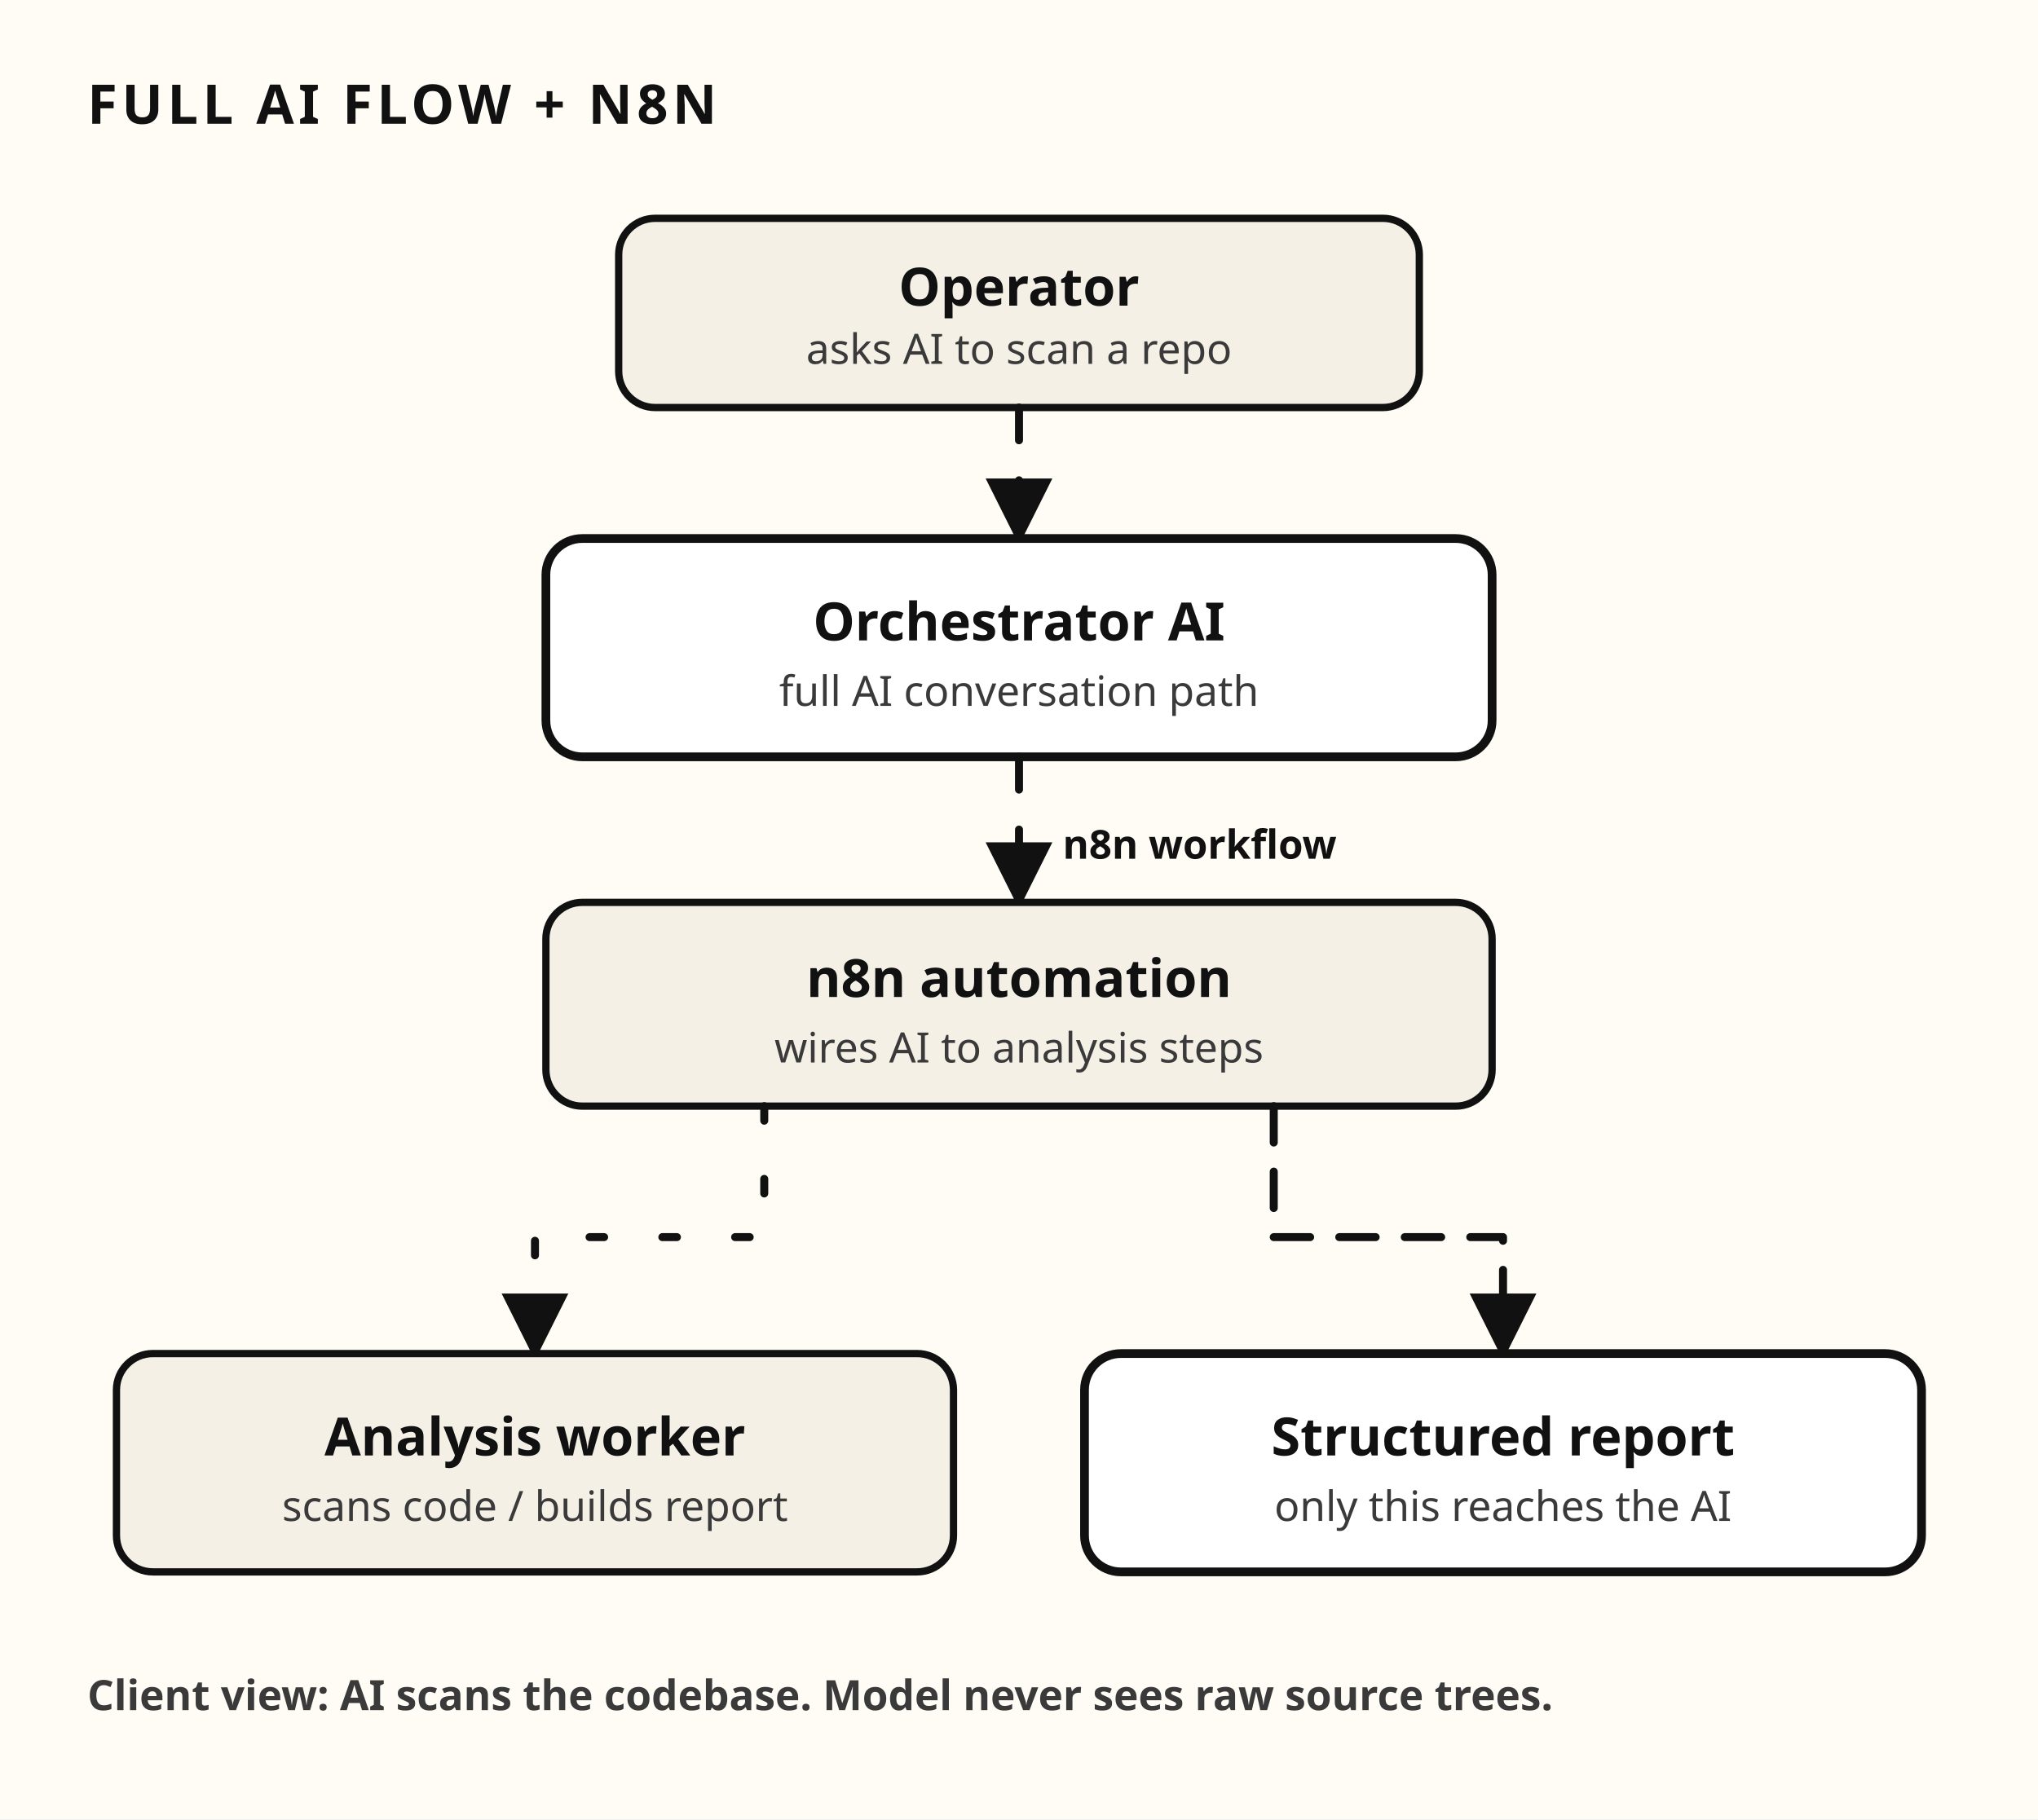
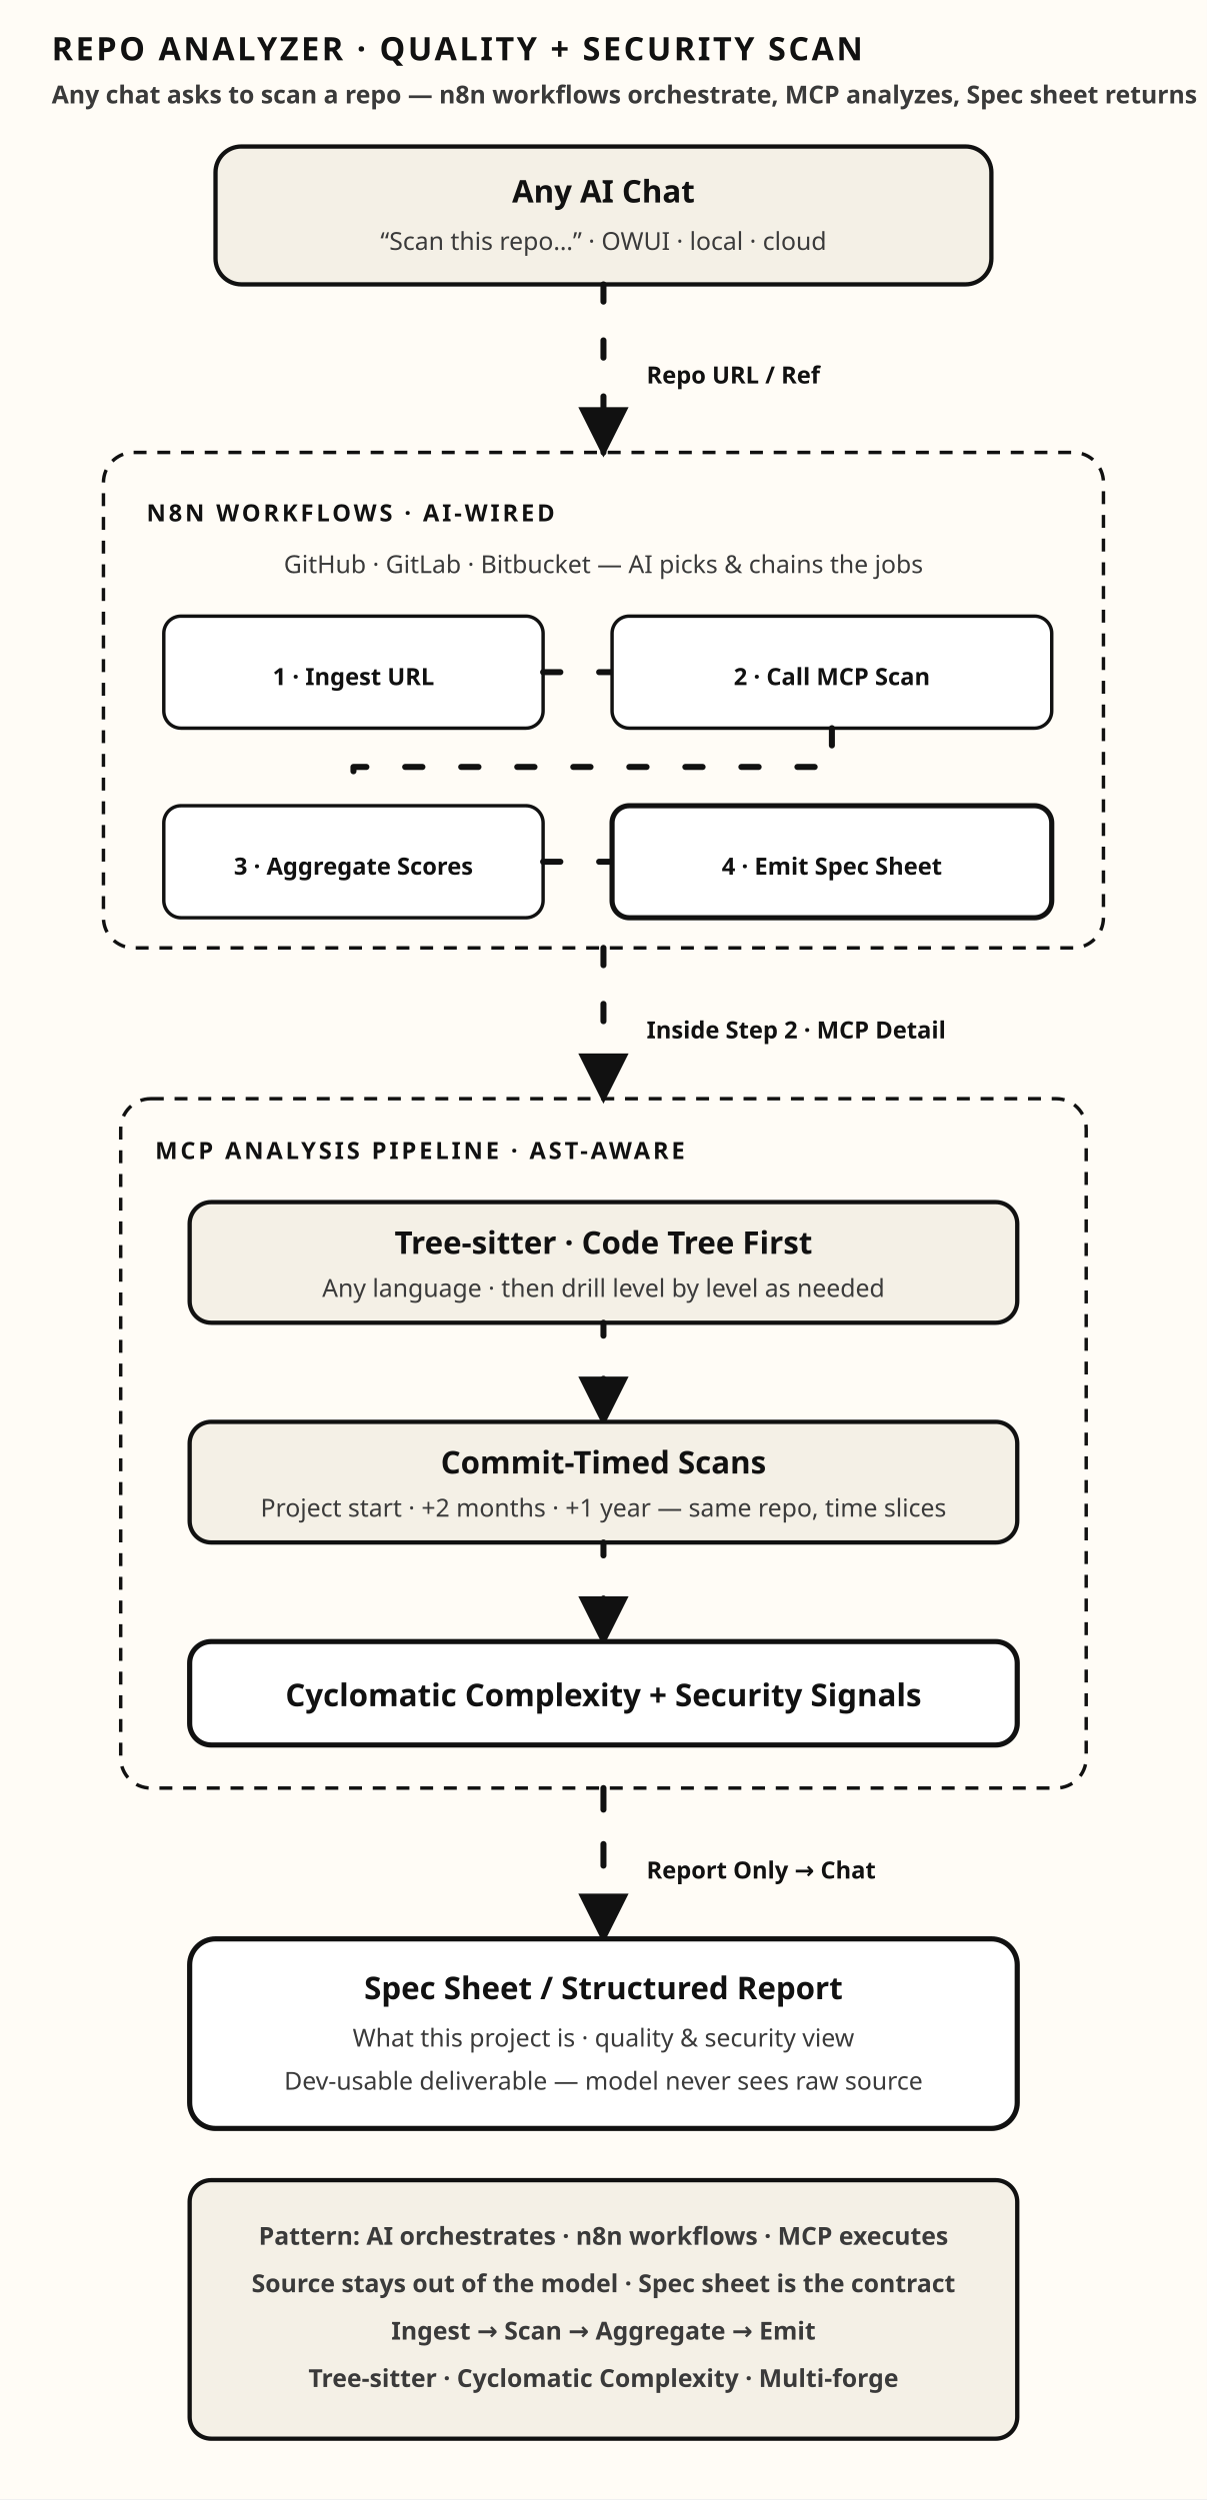
- <svg xmlns="http://www.w3.org/2000/svg" viewBox="0 0 560 500" role="img" aria-labelledby="t d">
+ <svg xmlns="http://www.w3.org/2000/svg" viewBox="0 0 560 1160" role="img" aria-labelledby="t d">
  <defs>
    <marker id="a" viewBox="0 0 12 12" refX="10" refY="6" markerWidth="10" markerHeight="10" orient="auto-start-reverse">
      <path d="M1 1 L11 6 L1 11 Z" fill="#111" />
    </marker>
    <style>
      .bg { fill:#fffcf6; }
      .b { fill:#f4f0e6; stroke:#111; stroke-width:2; }
      .hi { fill:#fff; stroke:#111; stroke-width:2.4; }
      .out { fill:none; stroke:#111; stroke-width:1.6; stroke-dasharray:6 5; }
      .plane { fill:none; stroke:#111; stroke-width:1.8; stroke-dasharray:7 5; }
      .cloud { fill:none; stroke:#111; stroke-width:1.6; stroke-dasharray:6 5; }
      .title { font-family:Segoe UI,system-ui,sans-serif; font-size:15px; font-weight:800; letter-spacing:0.08em; fill:#111; }
      .lab { font-family:Segoe UI,system-ui,sans-serif; font-size:14.5px; font-weight:800; fill:#111; }
      .sub { font-family:Segoe UI,system-ui,sans-serif; font-size:11.5px; font-weight:500; fill:#3a3a3a; }
      .cap { font-family:Segoe UI,system-ui,sans-serif; font-size:11px; font-weight:800; letter-spacing:0.12em; fill:#111; }
      .line {
-         stroke:#111; stroke-width:2.2; fill:none; marker-end:url(#a);
+         stroke:#111; stroke-width:2.8; fill:none; marker-end:url(#a);
        stroke-linecap:round; stroke-linejoin:round;
-         stroke-dasharray:9 11;
-         animation: flow 1.05s linear infinite;
+         stroke-dasharray:8 18;
+         animation: flow 1.35s linear infinite;
      }
      .line.ingest {
-         stroke-dasharray: 4 16;
-         animation: flow 1.7s linear infinite;
+         stroke-dasharray: 6 20;
+         animation: flow 1.55s linear infinite;
      }
      .line.return {
-         stroke-dasharray: 10 8;
-         animation: flow 0.85s linear infinite;
+         stroke-dasharray: 10 16;
+         animation: flow 1.15s linear infinite;
      }
      .line.stem {
        marker-end: none;
-         stroke-dasharray: 9 11;
-         animation: flow 1.05s linear infinite;
+         stroke-dasharray: 8 18;
+         animation: flow 1.35s linear infinite;
      }
      .line.gate {
-         stroke-dasharray: 5 7;
-         animation: flow 1.2s linear infinite;
+         stroke-dasharray: 6 14;
+         animation: flow 1.4s linear infinite;
      }
      .hi.pulse {
        animation: node-pulse 2.6s ease-in-out infinite;
      }
      .lbl.flow-lbl {
        animation: lbl-pulse 2.2s ease-in-out infinite;
      }
      .chip { fill:#fff; stroke:#111; stroke-width:1.6; }
      .lbl { font-family:Segoe UI,system-ui,sans-serif; font-size:11px; font-weight:700; fill:#111; }
      .foot { font-family:Segoe UI,system-ui,sans-serif; font-size:11.5px; font-weight:600; fill:#3a3a3a; }
      @keyframes flow {
-         to { stroke-dashoffset: -20; }
+         to { stroke-dashoffset: -52; }
      }
      @keyframes node-pulse {
        0%, 100% { stroke-width: 2.4; }
        50% { stroke-width: 3.4; }
      }
      @keyframes lbl-pulse {
        0%, 100% { opacity: 0.55; }
        50% { opacity: 1; }
      }
      @media (prefers-reduced-motion: reduce) {
        .line, .line.ingest, .line.return, .line.stem, .line.gate, .hi.pulse, .lbl.flow-lbl { animation: none; }
        .line, .line.ingest, .line.return, .line.stem, .line.gate { stroke-dasharray: none; }
      }
    </style>
  </defs>
-   <rect class="bg" width="560" height="500" />
-   <text x="24" y="34" class="title">FULL AI FLOW + N8N</text>
-   <rect class="b" x="170" y="60" width="220" height="52" rx="10" />
-   <text x="280" y="84" text-anchor="middle" class="lab">Operator</text>
-   <text x="280" y="100" text-anchor="middle" class="sub">asks AI to scan a repo</text>
-   <line class="line" x1="280" y1="112" x2="280" y2="148" />
-   <rect class="hi" x="150" y="148" width="260" height="60" rx="10" />
-   <text x="280" y="176" text-anchor="middle" class="lab">Orchestrator AI</text>
-   <text x="280" y="194" text-anchor="middle" class="sub">full AI conversation path</text>
-   <line class="line" x1="280" y1="208" x2="280" y2="248" />
-   <text x="292" y="236" class="lbl">n8n workflow</text>
-   <rect class="b" x="150" y="248" width="260" height="56" rx="10" />
-   <text x="280" y="274" text-anchor="middle" class="lab">n8n automation</text>
-   <text x="280" y="292" text-anchor="middle" class="sub">wires AI to analysis steps</text>
-   <path class="line ingest" d="M210 304 V340 H147 V372" />
-   <path class="line return" d="M350 304 V340 H413 V372" />
-   <rect class="b" x="32" y="372" width="230" height="60" rx="10" />
-   <text x="147" y="400" text-anchor="middle" class="lab">Analysis worker</text>
-   <text x="147" y="418" text-anchor="middle" class="sub">scans code / builds report</text>
-   <rect class="hi pulse" x="298" y="372" width="230" height="60" rx="10" />
-   <text x="413" y="400" text-anchor="middle" class="lab">Structured report</text>
-   <text x="413" y="418" text-anchor="middle" class="sub">only this reaches the AI</text>
-   <text x="24" y="470" class="foot">Client view: AI scans the codebase. Model never sees raw source trees.</text>
+   <rect class="bg" width="560" height="1160" />
+   <text x="24" y="28" class="title">REPO ANALYZER · QUALITY + SECURITY SCAN</text>
+   <text x="24" y="48" class="foot">Any chat asks to scan a repo — n8n workflows orchestrate, MCP analyzes, Spec sheet returns</text>
+   <rect class="b" x="100" y="68" width="360" height="64" rx="12" />
+   <text x="280" y="94" text-anchor="middle" class="lab">Any AI Chat</text>
+   <text x="280" y="116" text-anchor="middle" class="sub">“Scan this repo…” · OWUI · local · cloud</text>
+   <line class="line" x1="280" y1="132" x2="280" y2="210" />
+   <text x="300" y="178" class="lbl flow-lbl">Repo URL / Ref</text>
+   <rect class="out" x="48" y="210" width="464" height="230" rx="14" />
+   <text x="68" y="242" class="cap">N8N WORKFLOWS · AI-WIRED</text>
+   <text x="280" y="266" text-anchor="middle" class="sub">GitHub · GitLab · Bitbucket — AI picks &amp; chains the jobs</text>
+   <rect class="chip" x="76" y="286" width="176" height="52" rx="8" />
+   <text x="164" y="318" text-anchor="middle" class="lbl">1 · Ingest URL</text>
+   <path class="line stem" d="M252 312 H284" />
+   <rect class="chip" x="284" y="286" width="204" height="52" rx="8" />
+   <text x="386" y="318" text-anchor="middle" class="lbl">2 · Call MCP Scan</text>
+   <path class="line stem" d="M386 338 V356 H164 V374" />
+   <rect class="chip" x="76" y="374" width="176" height="52" rx="8" />
+   <text x="164" y="406" text-anchor="middle" class="lbl">3 · Aggregate Scores</text>
+   <path class="line stem" d="M252 400 H284" />
+   <rect class="hi pulse" x="284" y="374" width="204" height="52" rx="8" />
+   <text x="386" y="406" text-anchor="middle" class="lbl">4 · Emit Spec Sheet</text>
+   <line class="line" x1="280" y1="440" x2="280" y2="510" />
+   <text x="300" y="482" class="lbl flow-lbl">Inside Step 2 · MCP Detail</text>
+   <rect class="out" x="56" y="510" width="448" height="320" rx="14" />
+   <text x="72" y="538" class="cap">MCP ANALYSIS PIPELINE · AST-AWARE</text>
+   <rect class="b" x="88" y="558" width="384" height="56" rx="10" />
+   <text x="280" y="582" text-anchor="middle" class="lab">Tree-sitter · Code Tree First</text>
+   <text x="280" y="602" text-anchor="middle" class="sub">Any language · then drill level by level as needed</text>
+   <line class="line ingest" x1="280" y1="614" x2="280" y2="660" />
+   <rect class="b" x="88" y="660" width="384" height="56" rx="10" />
+   <text x="280" y="684" text-anchor="middle" class="lab">Commit-Timed Scans</text>
+   <text x="280" y="704" text-anchor="middle" class="sub">Project start · +2 months · +1 year — same repo, time slices</text>
+   <line class="line ingest" x1="280" y1="716" x2="280" y2="762" />
+   <rect class="hi pulse" x="88" y="762" width="384" height="48" rx="10" />
+   <text x="280" y="792" text-anchor="middle" class="lab">Cyclomatic Complexity + Security Signals</text>
+   <line class="line return" x1="280" y1="830" x2="280" y2="900" />
+   <text x="300" y="872" class="lbl flow-lbl">Report Only → Chat</text>
+   <rect class="hi pulse" x="88" y="900" width="384" height="88" rx="12" />
+   <text x="280" y="928" text-anchor="middle" class="lab">Spec Sheet / Structured Report</text>
+   <text x="280" y="950" text-anchor="middle" class="sub">What this project is · quality &amp; security view</text>
+   <text x="280" y="970" text-anchor="middle" class="sub">Dev-usable deliverable — model never sees raw source</text>
+   <rect class="b" x="88" y="1012" width="384" height="120" rx="10" />
+   <text x="280" y="1042" text-anchor="middle" class="foot">Pattern: AI orchestrates · n8n workflows · MCP executes</text>
+   <text x="280" y="1064" text-anchor="middle" class="foot">Source stays out of the model · Spec sheet is the contract</text>
+   <text x="280" y="1086" text-anchor="middle" class="foot">Ingest → Scan → Aggregate → Emit</text>
+   <text x="280" y="1108" text-anchor="middle" class="foot">Tree-sitter · Cyclomatic Complexity · Multi-forge</text>
</svg>
